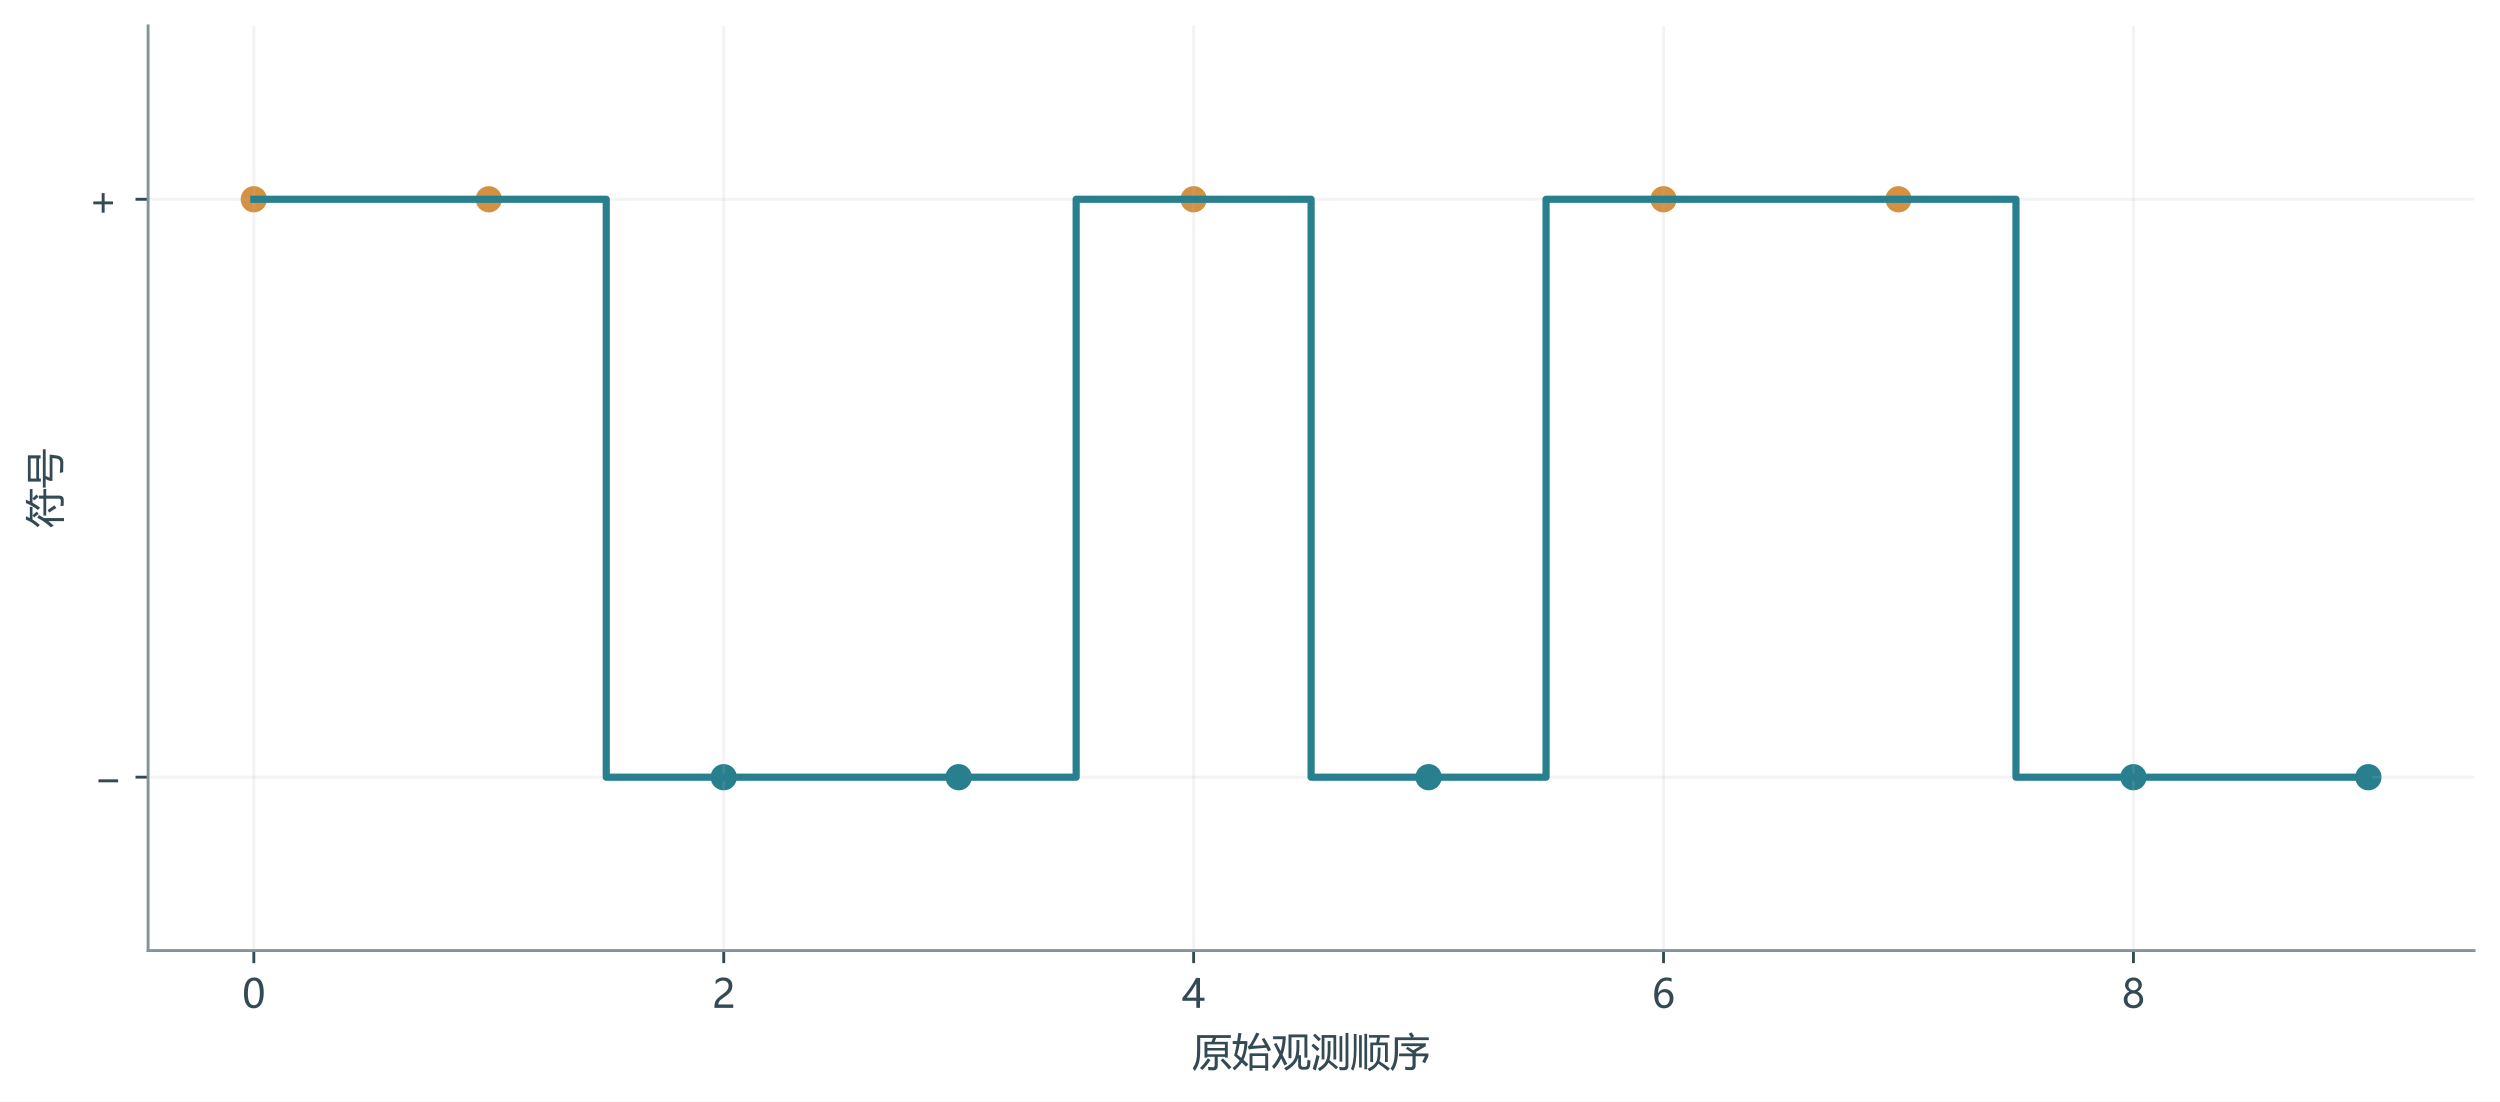
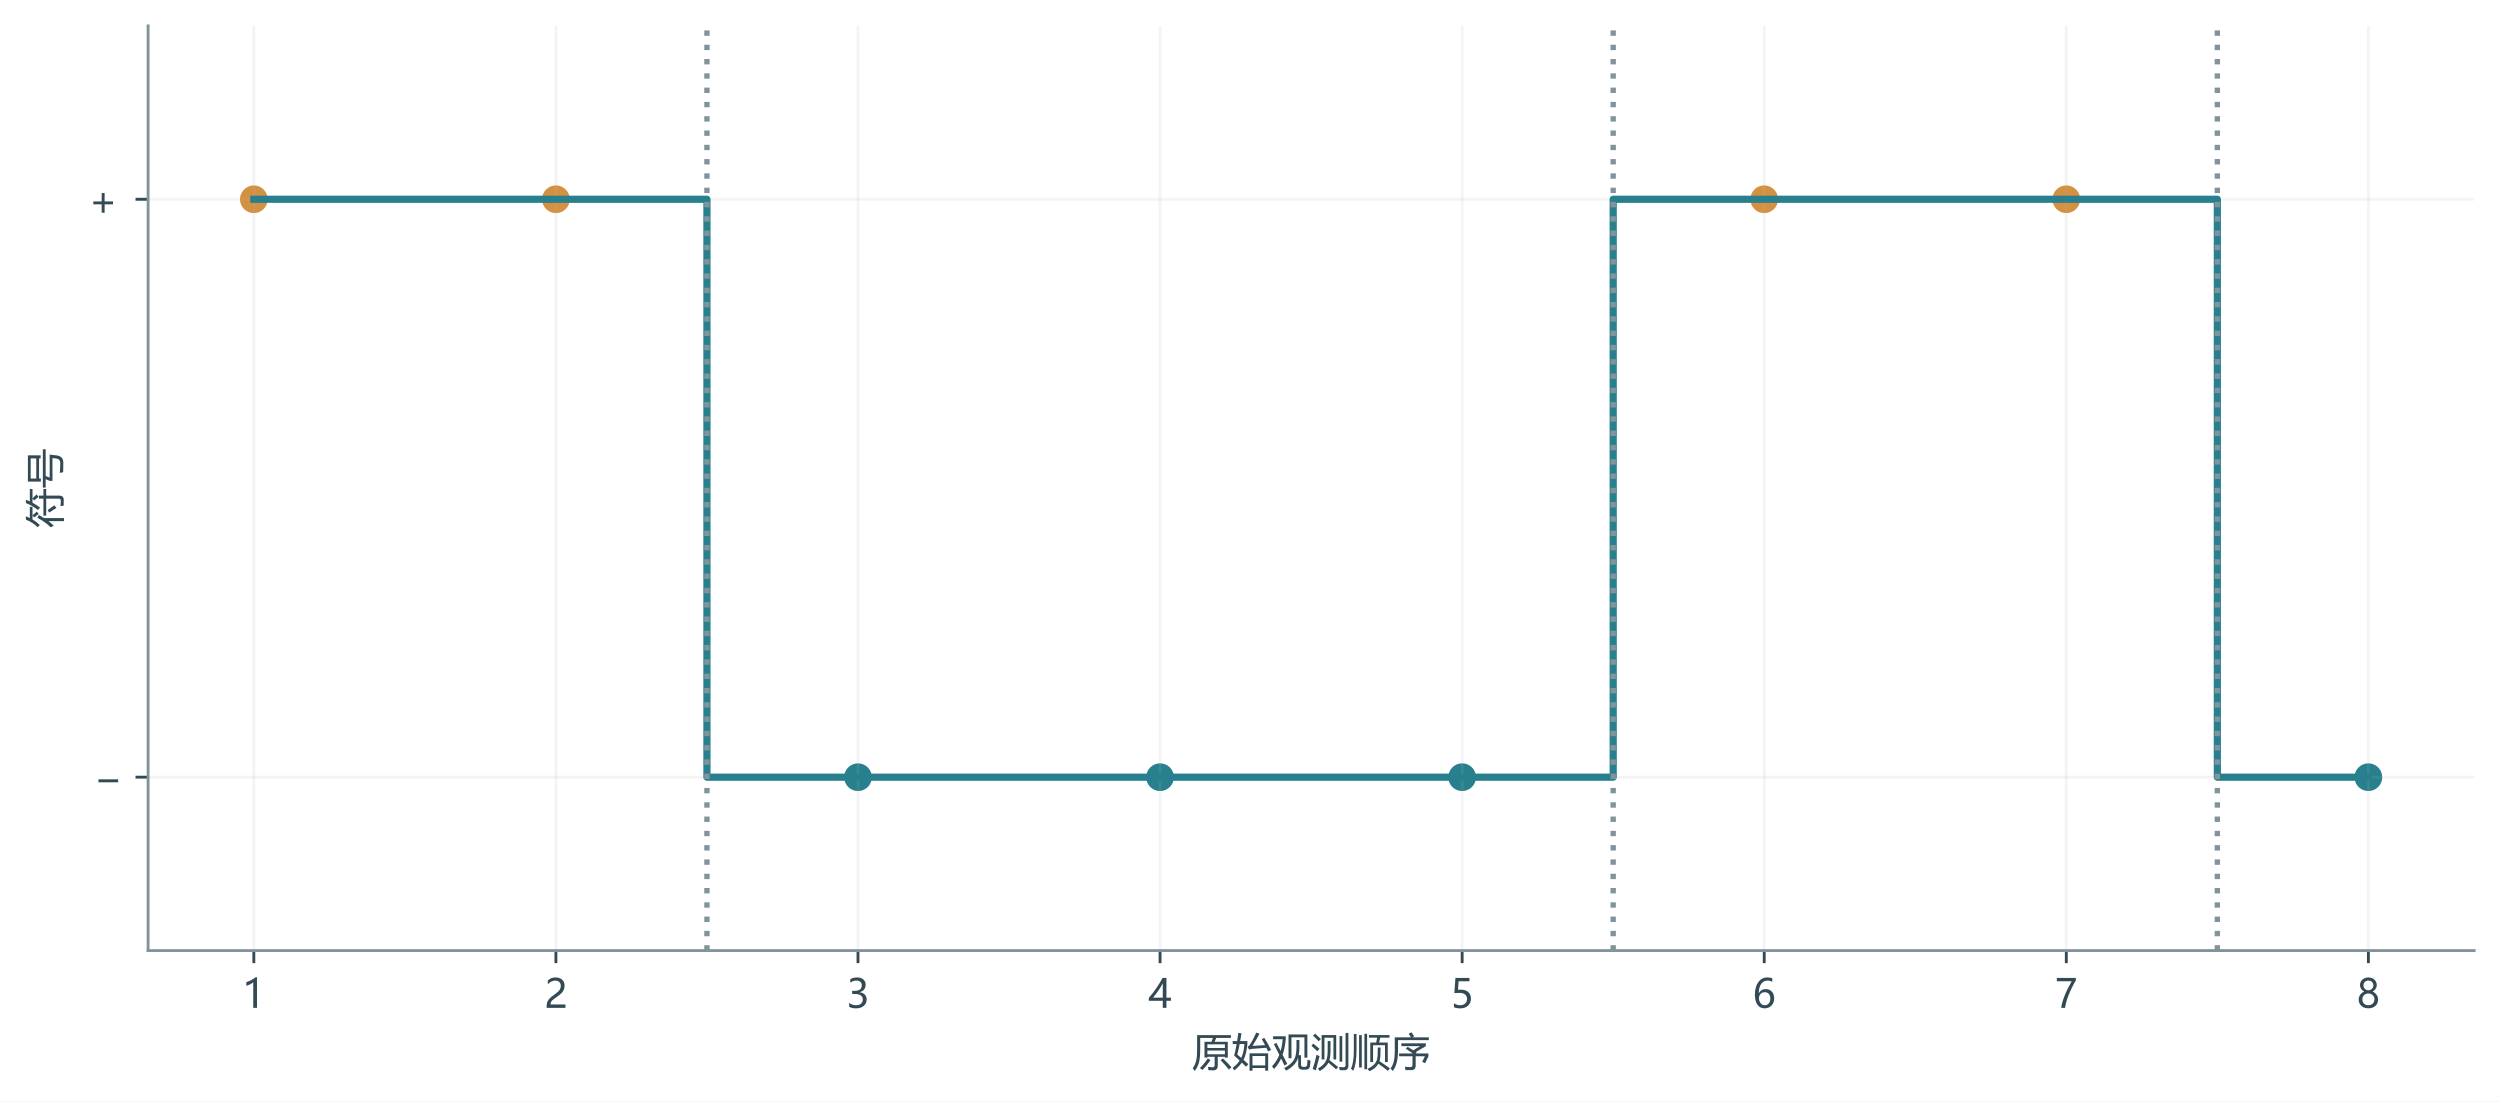
<svg xmlns="http://www.w3.org/2000/svg" xmlns:xlink="http://www.w3.org/1999/xlink" width="695.268pt" height="306.334pt" viewBox="0 0 695.268 306.334" version="1.1">
  <defs>
    <style type="text/css">*{stroke-linejoin: round; stroke-linecap: butt}</style>
  </defs>
  <g id="figure_1">
    <g id="patch_1">
      <path d="M 0 306.334 L 695.268 306.334 L 695.268 0 L 0 0 z " style="fill: #ffffff" />
    </g>
    <g id="axes_1">
      <g id="patch_2">
        <path d="M 41.188 264.361 L 688.068 264.361 L 688.068 7.2 L 41.188 7.2 z " style="fill: #ffffff" />
      </g>
      <g id="PathCollection_1">
        <defs>
-           <path id="C0_0_3c333db0fd" d="M 0 3.162 C 0.839 3.162 1.643 2.829 2.236 2.236 C 2.829 1.643 3.162 0.839 3.162 -0 C 3.162 -0.839 2.829 -1.643 2.236 -2.236 C 1.643 -2.829 0.839 -3.162 0 -3.162 C -0.839 -3.162 -1.643 -2.829 -2.236 -2.236 C -2.829 -1.643 -3.162 -0.839 -3.162 0 C -3.162 0.839 -2.829 1.643 -2.236 2.236 C -1.643 2.829 -0.839 3.162 0 3.162 z " />
+           <path id="C0_0_8851d41c36" d="M 0 3.354 C 0.89 3.354 1.743 3.001 2.372 2.372 C 3.001 1.743 3.354 0.89 3.354 -0 C 3.354 -0.89 3.001 -1.743 2.372 -2.372 C 1.743 -3.001 0.89 -3.354 0 -3.354 C -0.89 -3.354 -1.743 -3.001 -2.372 -2.372 C -3.001 -1.743 -3.354 -0.89 -3.354 0 C -3.354 0.89 -3.001 1.743 -2.372 2.372 C -1.743 3.001 -0.89 3.354 0 3.354 z " />
        </defs>
-         <g clip-path="url(#pe5c07bf0d1)">
-           <use xlink:href="#C0_0_3c333db0fd" x="70.592" y="55.418" style="fill: #d59142; stroke: #d59142" />
-         </g>
-         <g clip-path="url(#pe5c07bf0d1)">
-           <use xlink:href="#C0_0_3c333db0fd" x="135.933" y="55.418" style="fill: #d59142; stroke: #d59142" />
-         </g>
-         <g clip-path="url(#pe5c07bf0d1)">
-           <use xlink:href="#C0_0_3c333db0fd" x="201.275" y="216.143" style="fill: #287f8e; stroke: #287f8e" />
-         </g>
-         <g clip-path="url(#pe5c07bf0d1)">
-           <use xlink:href="#C0_0_3c333db0fd" x="266.616" y="216.143" style="fill: #287f8e; stroke: #287f8e" />
-         </g>
-         <g clip-path="url(#pe5c07bf0d1)">
-           <use xlink:href="#C0_0_3c333db0fd" x="331.957" y="55.418" style="fill: #d59142; stroke: #d59142" />
-         </g>
-         <g clip-path="url(#pe5c07bf0d1)">
-           <use xlink:href="#C0_0_3c333db0fd" x="397.299" y="216.143" style="fill: #287f8e; stroke: #287f8e" />
-         </g>
-         <g clip-path="url(#pe5c07bf0d1)">
-           <use xlink:href="#C0_0_3c333db0fd" x="462.64" y="55.418" style="fill: #d59142; stroke: #d59142" />
-         </g>
-         <g clip-path="url(#pe5c07bf0d1)">
-           <use xlink:href="#C0_0_3c333db0fd" x="527.982" y="55.418" style="fill: #d59142; stroke: #d59142" />
-         </g>
-         <g clip-path="url(#pe5c07bf0d1)">
-           <use xlink:href="#C0_0_3c333db0fd" x="593.323" y="216.143" style="fill: #287f8e; stroke: #287f8e" />
-         </g>
-         <g clip-path="url(#pe5c07bf0d1)">
-           <use xlink:href="#C0_0_3c333db0fd" x="658.665" y="216.143" style="fill: #287f8e; stroke: #287f8e" />
+         <g clip-path="url(#p0d233b107f)">
+           <use xlink:href="#C0_0_8851d41c36" x="70.592" y="55.418" style="fill: #d59142; stroke: #d59142" />
+         </g>
+         <g clip-path="url(#p0d233b107f)">
+           <use xlink:href="#C0_0_8851d41c36" x="154.602" y="55.418" style="fill: #d59142; stroke: #d59142" />
+         </g>
+         <g clip-path="url(#p0d233b107f)">
+           <use xlink:href="#C0_0_8851d41c36" x="238.613" y="216.143" style="fill: #287f8e; stroke: #287f8e" />
+         </g>
+         <g clip-path="url(#p0d233b107f)">
+           <use xlink:href="#C0_0_8851d41c36" x="322.623" y="216.143" style="fill: #287f8e; stroke: #287f8e" />
+         </g>
+         <g clip-path="url(#p0d233b107f)">
+           <use xlink:href="#C0_0_8851d41c36" x="406.633" y="216.143" style="fill: #287f8e; stroke: #287f8e" />
+         </g>
+         <g clip-path="url(#p0d233b107f)">
+           <use xlink:href="#C0_0_8851d41c36" x="490.644" y="55.418" style="fill: #d59142; stroke: #d59142" />
+         </g>
+         <g clip-path="url(#p0d233b107f)">
+           <use xlink:href="#C0_0_8851d41c36" x="574.654" y="55.418" style="fill: #d59142; stroke: #d59142" />
+         </g>
+         <g clip-path="url(#p0d233b107f)">
+           <use xlink:href="#C0_0_8851d41c36" x="658.665" y="216.143" style="fill: #287f8e; stroke: #287f8e" />
        </g>
      </g>
      <g id="matplotlib.axis_1">
        <g id="xtick_1">
          <g id="line2d_1">
-             <path d="M 70.592 264.361 L 70.592 7.2 " clip-path="url(#pe5c07bf0d1)" style="fill: none; stroke: #b0b0b0; stroke-opacity: 0.16; stroke-width: 0.8; stroke-linecap: square" />
+             <path d="M 70.592 264.361 L 70.592 7.2 " clip-path="url(#p0d233b107f)" style="fill: none; stroke: #b0b0b0; stroke-opacity: 0.14; stroke-width: 0.8; stroke-linecap: square" />
          </g>
          <g id="line2d_2">
            <defs>
-               <path id="m705ff59e8e" d="M 0 0 L 0 3.5 " style="stroke: #334954; stroke-width: 0.8" />
-             </defs>
-             <g>
-               <use xlink:href="#m705ff59e8e" x="70.592" y="264.361" style="fill: #334954; stroke: #334954; stroke-width: 0.8" />
+               <path id="ma7d74f2dae" d="M 0 0 L 0 3.5 " style="stroke: #334954; stroke-width: 0.8" />
+             </defs>
+             <g>
+               <use xlink:href="#ma7d74f2dae" x="70.592" y="264.361" style="fill: #334954; stroke: #334954; stroke-width: 0.8" />
            </g>
          </g>
          <g id="text_1">
            <g style="fill: #334954" transform="translate(67.36648 280.2927) scale(0.11 -0.11)">
              <defs>
-                 <path id="MicrosoftYaHei-16" d="M 284 2325 Q 284 3606 709 4264 Q 1134 4922 1941 4922 Q 3478 4922 3478 2441 Q 3478 1216 3045 567 Q 2613 -81 1831 -81 Q 1094 -81 689 534 Q 284 1150 284 2325 z M 909 2353 Q 909 425 1888 425 Q 2850 425 2850 2384 Q 2850 4413 1906 4413 Q 909 4413 909 2353 z " transform="scale(0.015625)" />
-               </defs>
-               <use xlink:href="#MicrosoftYaHei-16" />
+                 <path id="MicrosoftYaHei-17" d="M 1781 0 L 1781 4141 Q 1638 3997 1295 3819 Q 953 3641 663 3569 L 663 4169 Q 1047 4275 1484 4508 Q 1922 4741 2156 4947 L 2388 4947 L 2388 0 L 1781 0 z " transform="scale(0.015625)" />
+               </defs>
+               <use xlink:href="#MicrosoftYaHei-17" />
            </g>
          </g>
        </g>
        <g id="xtick_2">
          <g id="line2d_3">
-             <path d="M 201.275 264.361 L 201.275 7.2 " clip-path="url(#pe5c07bf0d1)" style="fill: none; stroke: #b0b0b0; stroke-opacity: 0.16; stroke-width: 0.8; stroke-linecap: square" />
+             <path d="M 154.602 264.361 L 154.602 7.2 " clip-path="url(#p0d233b107f)" style="fill: none; stroke: #b0b0b0; stroke-opacity: 0.14; stroke-width: 0.8; stroke-linecap: square" />
          </g>
          <g id="line2d_4">
            <g>
-               <use xlink:href="#m705ff59e8e" x="201.275" y="264.361" style="fill: #334954; stroke: #334954; stroke-width: 0.8" />
+               <use xlink:href="#ma7d74f2dae" x="154.602" y="264.361" style="fill: #334954; stroke: #334954; stroke-width: 0.8" />
            </g>
          </g>
          <g id="text_2">
-             <g style="fill: #334954" transform="translate(198.0494 280.2927) scale(0.11 -0.11)">
+             <g style="fill: #334954" transform="translate(151.3769 280.2927) scale(0.11 -0.11)">
              <defs>
                <path id="MicrosoftYaHei-18" d="M 2666 3572 Q 2666 3963 2419 4186 Q 2172 4409 1747 4409 Q 1447 4409 1140 4256 Q 834 4103 569 3819 L 569 4413 Q 806 4659 1107 4790 Q 1409 4922 1816 4922 Q 2472 4922 2872 4570 Q 3272 4219 3272 3619 Q 3272 3084 3026 2693 Q 2781 2303 2188 1894 Q 1581 1475 1376 1294 Q 1172 1113 1090 947 Q 1009 781 1009 544 L 3416 544 L 3416 0 L 372 0 L 372 241 Q 372 659 486 951 Q 600 1244 862 1520 Q 1125 1797 1681 2184 Q 2250 2584 2458 2886 Q 2666 3188 2666 3572 z " transform="scale(0.015625)" />
              </defs>
              <use xlink:href="#MicrosoftYaHei-18" />
            </g>
          </g>
        </g>
        <g id="xtick_3">
          <g id="line2d_5">
-             <path d="M 331.957 264.361 L 331.957 7.2 " clip-path="url(#pe5c07bf0d1)" style="fill: none; stroke: #b0b0b0; stroke-opacity: 0.16; stroke-width: 0.8; stroke-linecap: square" />
+             <path d="M 238.613 264.361 L 238.613 7.2 " clip-path="url(#p0d233b107f)" style="fill: none; stroke: #b0b0b0; stroke-opacity: 0.14; stroke-width: 0.8; stroke-linecap: square" />
          </g>
          <g id="line2d_6">
            <g>
-               <use xlink:href="#m705ff59e8e" x="331.957" y="264.361" style="fill: #334954; stroke: #334954; stroke-width: 0.8" />
+               <use xlink:href="#ma7d74f2dae" x="238.613" y="264.361" style="fill: #334954; stroke: #334954; stroke-width: 0.8" />
            </g>
          </g>
          <g id="text_3">
-             <g style="fill: #334954" transform="translate(328.7322 280.2927) scale(0.11 -0.11)">
-               <defs>
-                 <path id="MicrosoftYaHei-1a" d="M 2906 4841 L 2906 1644 L 3631 1644 L 3631 1138 L 2906 1138 L 2906 0 L 2313 0 L 2313 1138 L 53 1138 L 53 1616 Q 656 2294 1265 3178 Q 1875 4063 2272 4841 L 2906 4841 z M 741 1644 L 2313 1644 L 2313 3950 Q 1988 3366 1616 2817 Q 1244 2269 741 1644 z " transform="scale(0.015625)" />
-               </defs>
-               <use xlink:href="#MicrosoftYaHei-1a" />
+             <g style="fill: #334954" transform="translate(235.3873 280.2927) scale(0.11 -0.11)">
+               <defs>
+                 <path id="MicrosoftYaHei-19" d="M 447 809 Q 944 425 1569 425 Q 2069 425 2361 670 Q 2653 916 2653 1328 Q 2653 2247 1338 2247 L 934 2247 L 934 2753 L 1319 2753 Q 2484 2753 2484 3616 Q 2484 4413 1594 4413 Q 1084 4413 634 4069 L 634 4647 Q 1109 4922 1744 4922 Q 2363 4922 2738 4598 Q 3113 4275 3113 3759 Q 3113 2809 2144 2538 L 2144 2525 Q 2669 2469 2973 2155 Q 3278 1841 3278 1372 Q 3278 719 2808 319 Q 2338 -81 1556 -81 Q 869 -81 447 175 L 447 809 z " transform="scale(0.015625)" />
+               </defs>
+               <use xlink:href="#MicrosoftYaHei-19" />
            </g>
          </g>
        </g>
        <g id="xtick_4">
          <g id="line2d_7">
-             <path d="M 462.64 264.361 L 462.64 7.2 " clip-path="url(#pe5c07bf0d1)" style="fill: none; stroke: #b0b0b0; stroke-opacity: 0.16; stroke-width: 0.8; stroke-linecap: square" />
+             <path d="M 322.623 264.361 L 322.623 7.2 " clip-path="url(#p0d233b107f)" style="fill: none; stroke: #b0b0b0; stroke-opacity: 0.14; stroke-width: 0.8; stroke-linecap: square" />
          </g>
          <g id="line2d_8">
            <g>
-               <use xlink:href="#m705ff59e8e" x="462.64" y="264.361" style="fill: #334954; stroke: #334954; stroke-width: 0.8" />
+               <use xlink:href="#ma7d74f2dae" x="322.623" y="264.361" style="fill: #334954; stroke: #334954; stroke-width: 0.8" />
            </g>
          </g>
          <g id="text_4">
-             <g style="fill: #334954" transform="translate(459.4151 280.2927) scale(0.11 -0.11)">
-               <defs>
-                 <path id="MicrosoftYaHei-1c" d="M 3181 4219 Q 2803 4413 2391 4413 Q 1763 4413 1381 3866 Q 1000 3319 994 2372 L 1009 2372 Q 1353 3038 2106 3038 Q 2734 3038 3109 2628 Q 3484 2219 3484 1541 Q 3484 831 3051 375 Q 2619 -81 1947 -81 Q 1209 -81 789 495 Q 369 1072 369 2131 Q 369 3413 920 4167 Q 1472 4922 2372 4922 Q 2888 4922 3181 4781 L 3181 4219 z M 1031 1584 Q 1031 1106 1286 765 Q 1541 425 1963 425 Q 2363 425 2613 719 Q 2863 1013 2863 1475 Q 2863 1975 2627 2253 Q 2391 2531 1956 2531 Q 1544 2531 1287 2250 Q 1031 1969 1031 1584 z " transform="scale(0.015625)" />
-               </defs>
-               <use xlink:href="#MicrosoftYaHei-1c" />
+             <g style="fill: #334954" transform="translate(319.3978 280.2927) scale(0.11 -0.11)">
+               <defs>
+                 <path id="MicrosoftYaHei-1a" d="M 2906 4841 L 2906 1644 L 3631 1644 L 3631 1138 L 2906 1138 L 2906 0 L 2313 0 L 2313 1138 L 53 1138 L 53 1616 Q 656 2294 1265 3178 Q 1875 4063 2272 4841 L 2906 4841 z M 741 1644 L 2313 1644 L 2313 3950 Q 1988 3366 1616 2817 Q 1244 2269 741 1644 z " transform="scale(0.015625)" />
+               </defs>
+               <use xlink:href="#MicrosoftYaHei-1a" />
            </g>
          </g>
        </g>
        <g id="xtick_5">
          <g id="line2d_9">
-             <path d="M 593.323 264.361 L 593.323 7.2 " clip-path="url(#pe5c07bf0d1)" style="fill: none; stroke: #b0b0b0; stroke-opacity: 0.16; stroke-width: 0.8; stroke-linecap: square" />
+             <path d="M 406.633 264.361 L 406.633 7.2 " clip-path="url(#p0d233b107f)" style="fill: none; stroke: #b0b0b0; stroke-opacity: 0.14; stroke-width: 0.8; stroke-linecap: square" />
          </g>
          <g id="line2d_10">
            <g>
-               <use xlink:href="#m705ff59e8e" x="593.323" y="264.361" style="fill: #334954; stroke: #334954; stroke-width: 0.8" />
+               <use xlink:href="#ma7d74f2dae" x="406.633" y="264.361" style="fill: #334954; stroke: #334954; stroke-width: 0.8" />
            </g>
          </g>
          <g id="text_5">
-             <g style="fill: #334954" transform="translate(590.098 280.2927) scale(0.11 -0.11)">
+             <g style="fill: #334954" transform="translate(403.4082 280.2927) scale(0.11 -0.11)">
+               <defs>
+                 <path id="MicrosoftYaHei-1b" d="M 3294 1494 Q 3294 784 2823 350 Q 2353 -84 1559 -84 Q 878 -84 544 119 L 544 744 Q 1034 425 1544 425 Q 2050 425 2361 704 Q 2672 984 2672 1447 Q 2672 1909 2348 2167 Q 2025 2425 1434 2425 Q 978 2425 613 2384 L 791 4841 L 3053 4841 L 3053 4303 L 1306 4303 L 1206 2931 L 1647 2950 Q 2416 2950 2855 2567 Q 3294 2184 3294 1494 z " transform="scale(0.015625)" />
+               </defs>
+               <use xlink:href="#MicrosoftYaHei-1b" />
+             </g>
+           </g>
+         </g>
+         <g id="xtick_6">
+           <g id="line2d_11">
+             <path d="M 490.644 264.361 L 490.644 7.2 " clip-path="url(#p0d233b107f)" style="fill: none; stroke: #b0b0b0; stroke-opacity: 0.14; stroke-width: 0.8; stroke-linecap: square" />
+           </g>
+           <g id="line2d_12">
+             <g>
+               <use xlink:href="#ma7d74f2dae" x="490.644" y="264.361" style="fill: #334954; stroke: #334954; stroke-width: 0.8" />
+             </g>
+           </g>
+           <g id="text_6">
+             <g style="fill: #334954" transform="translate(487.4186 280.2927) scale(0.11 -0.11)">
+               <defs>
+                 <path id="MicrosoftYaHei-1c" d="M 3181 4219 Q 2803 4413 2391 4413 Q 1763 4413 1381 3866 Q 1000 3319 994 2372 L 1009 2372 Q 1353 3038 2106 3038 Q 2734 3038 3109 2628 Q 3484 2219 3484 1541 Q 3484 831 3051 375 Q 2619 -81 1947 -81 Q 1209 -81 789 495 Q 369 1072 369 2131 Q 369 3413 920 4167 Q 1472 4922 2372 4922 Q 2888 4922 3181 4781 L 3181 4219 z M 1031 1584 Q 1031 1106 1286 765 Q 1541 425 1963 425 Q 2363 425 2613 719 Q 2863 1013 2863 1475 Q 2863 1975 2627 2253 Q 2391 2531 1956 2531 Q 1544 2531 1287 2250 Q 1031 1969 1031 1584 z " transform="scale(0.015625)" />
+               </defs>
+               <use xlink:href="#MicrosoftYaHei-1c" />
+             </g>
+           </g>
+         </g>
+         <g id="xtick_7">
+           <g id="line2d_13">
+             <path d="M 574.654 264.361 L 574.654 7.2 " clip-path="url(#p0d233b107f)" style="fill: none; stroke: #b0b0b0; stroke-opacity: 0.14; stroke-width: 0.8; stroke-linecap: square" />
+           </g>
+           <g id="line2d_14">
+             <g>
+               <use xlink:href="#ma7d74f2dae" x="574.654" y="264.361" style="fill: #334954; stroke: #334954; stroke-width: 0.8" />
+             </g>
+           </g>
+           <g id="text_7">
+             <g style="fill: #334954" transform="translate(571.429 280.2927) scale(0.11 -0.11)">
+               <defs>
+                 <path id="MicrosoftYaHei-1d" d="M 3422 4463 Q 2659 3131 2223 1998 Q 1788 866 1684 0 L 1047 0 Q 1163 853 1594 1947 Q 2025 3041 2747 4300 L 347 4300 L 347 4841 L 3422 4841 L 3422 4463 z " transform="scale(0.015625)" />
+               </defs>
+               <use xlink:href="#MicrosoftYaHei-1d" />
+             </g>
+           </g>
+         </g>
+         <g id="xtick_8">
+           <g id="line2d_15">
+             <path d="M 658.665 264.361 L 658.665 7.2 " clip-path="url(#p0d233b107f)" style="fill: none; stroke: #b0b0b0; stroke-opacity: 0.14; stroke-width: 0.8; stroke-linecap: square" />
+           </g>
+           <g id="line2d_16">
+             <g>
+               <use xlink:href="#ma7d74f2dae" x="658.665" y="264.361" style="fill: #334954; stroke: #334954; stroke-width: 0.8" />
+             </g>
+           </g>
+           <g id="text_8">
+             <g style="fill: #334954" transform="translate(655.4395 280.2927) scale(0.11 -0.11)">
              <defs>
                <path id="MicrosoftYaHei-1e" d="M 306 1350 Q 306 1769 556 2122 Q 806 2475 1200 2625 Q 884 2803 700 3081 Q 516 3359 516 3684 Q 516 4028 692 4312 Q 869 4597 1183 4759 Q 1497 4922 1875 4922 Q 2256 4922 2572 4761 Q 2888 4600 3063 4315 Q 3238 4031 3238 3684 Q 3238 3366 3058 3086 Q 2878 2806 2559 2625 Q 2953 2472 3200 2119 Q 3447 1766 3447 1350 Q 3447 938 3250 611 Q 3053 284 2690 103 Q 2328 -78 1875 -78 Q 1425 -78 1065 103 Q 706 284 506 612 Q 306 941 306 1350 z M 906 1378 Q 906 947 1172 687 Q 1438 428 1878 428 Q 2309 428 2582 692 Q 2856 956 2856 1378 Q 2856 1778 2579 2051 Q 2303 2325 1878 2325 Q 1456 2325 1181 2058 Q 906 1791 906 1378 z M 1081 3634 Q 1081 3309 1312 3076 Q 1544 2844 1878 2844 Q 2206 2844 2445 3078 Q 2684 3313 2684 3634 Q 2684 3963 2454 4191 Q 2225 4419 1878 4419 Q 1534 4419 1307 4195 Q 1081 3972 1081 3634 z " transform="scale(0.015625)" />
              </defs>
              <use xlink:href="#MicrosoftYaHei-1e" />
            </g>
          </g>
        </g>
-         <g id="text_6">
+         <g id="text_9">
          <g style="fill: #334954" transform="translate(331.6282 296.3461) scale(0.11 -0.11)">
            <defs>
              <path id="MicrosoftYaHei-53d" d="M 1950 3853 L 3081 3853 Q 3200 4153 3306 4472 L 1256 4472 L 1256 2772 Q 1256 1322 1088 634 Q 919 -103 394 -866 Q 238 -653 44 -434 Q 475 209 613 834 Q 756 1428 756 2659 L 756 4928 L 6219 4928 L 6219 4472 L 3856 4472 Q 3716 4134 3584 3853 L 5719 3853 L 5719 1291 L 5250 1291 L 5250 1416 L 4094 1416 L 4094 16 Q 4094 -772 3381 -766 Q 3163 -766 2594 -753 Q 2569 -516 2513 -209 Q 3000 -272 3281 -272 Q 3594 -272 3594 91 L 3594 1416 L 2419 1416 L 2419 1291 L 1950 1291 L 1950 3853 z M 2419 1834 L 5250 1834 L 5250 2434 L 2419 2434 L 2419 1834 z M 5250 3434 L 2419 3434 L 2419 2841 L 5250 2841 L 5250 3434 z M 2488 1172 L 2919 891 Q 2313 -9 1613 -703 Q 1450 -566 1206 -397 Q 1838 184 2488 1172 z M 4925 1159 Q 5738 391 6313 -266 L 5894 -641 Q 5294 122 4556 859 L 4925 1159 z " transform="scale(0.015625)" />
              <path id="MicrosoftYaHei-5f7" d="M 2838 1984 L 5850 1984 L 5850 -828 L 5375 -828 L 5375 -391 L 3313 -391 L 3313 -834 L 2838 -834 L 2838 1984 z M 2638 222 L 2269 -191 Q 1928 156 1588 484 Q 1125 -184 381 -778 Q 250 -584 94 -372 Q 809 156 1244 809 Q 797 1228 350 1616 Q 572 2456 753 3497 L 113 3497 L 113 3966 L 834 3966 Q 934 4597 1025 5297 L 1531 5222 Q 1428 4544 1325 3966 L 2488 3966 L 2488 3503 Q 2341 1828 1863 931 Q 2288 559 2638 222 z M 5225 4484 Q 5863 3478 6325 2522 L 5831 2291 Q 5700 2591 5559 2884 Q 4572 2825 3200 2697 Q 3025 2678 2756 2591 L 2525 3041 Q 2744 3172 2900 3391 Q 3406 4147 3925 5334 L 4450 5166 Q 3881 4078 3319 3191 Q 4569 3269 5350 3306 Q 5097 3803 4819 4284 L 5225 4484 z M 5375 1547 L 3313 1547 L 3313 34 L 5375 34 L 5375 1547 z M 2006 3497 L 1241 3497 Q 1044 2463 850 1778 Q 1191 1503 1497 1247 Q 1922 2119 2006 3497 z " transform="scale(0.015625)" />
              <path id="MicrosoftYaHei-a80" d="M 788 3672 Q 1125 3025 1469 2359 Q 1722 3225 1806 4266 L 250 4266 L 250 4741 L 2294 4741 L 2294 4284 Q 2181 2869 1784 1747 Q 2159 1019 2544 266 L 2081 9 Q 1841 534 1544 1147 Q 1094 163 394 -559 Q 269 -366 81 -103 Q 825 659 1253 1741 Q 859 2538 381 3466 L 788 3672 z M 4031 4141 L 4506 4141 L 4506 3009 Q 4506 2256 4394 1678 L 4769 1678 L 4769 191 Q 4769 -203 5094 -203 L 5394 -203 Q 5713 -203 5756 134 Q 5794 441 5819 966 Q 6025 878 6313 772 Q 6263 216 6213 -91 Q 6119 -666 5500 -666 L 5019 -666 Q 4306 -666 4306 72 L 4306 1313 Q 4200 953 4044 678 Q 3600 -116 2381 -822 Q 2250 -634 2038 -409 Q 3206 216 3625 941 Q 4031 1584 4031 2978 L 4031 4141 z M 2744 5034 L 5794 5034 L 5794 1284 L 5319 1284 L 5319 4572 L 3219 4572 L 3219 1197 L 2744 1197 L 2744 5034 z " transform="scale(0.015625)" />
              <path id="MicrosoftYaHei-879" d="M 875 1753 Q 1175 1597 1369 1522 Q 950 -41 763 -784 L 250 -547 Q 619 497 875 1753 z M 638 5166 Q 1019 4847 1588 4303 Q 1381 4103 1213 3928 Q 756 4434 313 4853 L 638 5166 z M 356 3559 Q 881 3134 1350 2716 Q 1188 2547 988 2322 Q 425 2878 50 3216 L 356 3559 z M 5575 5284 L 6031 5284 L 6031 -34 Q 6031 -753 5338 -753 Q 5038 -753 4625 -741 Q 4600 -509 4538 -228 Q 4938 -272 5219 -272 Q 5575 -272 5575 84 L 5575 5284 z M 5038 634 L 4600 634 L 4600 4778 L 5038 4778 L 5038 634 z M 1706 4941 L 4063 4941 L 4063 991 L 3613 991 L 3613 4503 L 2156 4503 L 2156 991 L 1706 991 L 1706 4941 z M 2681 3966 L 3138 3966 L 3138 2416 Q 3138 1466 2963 891 Q 3775 266 4375 -234 L 4038 -616 Q 3538 -141 2800 472 Q 2413 -297 1406 -884 Q 1269 -684 1100 -484 Q 2031 53 2375 709 Q 2681 1278 2681 2403 L 2681 3966 z " transform="scale(0.015625)" />
              <path id="MicrosoftYaHei-bbf" d="M 3175 3728 L 4131 3728 L 4288 4516 L 2963 4516 L 2963 4941 L 6281 4941 L 6281 4516 L 4788 4516 L 4606 3728 L 6006 3728 L 6006 572 L 5556 572 L 5556 3303 L 3625 3303 L 3625 572 L 3175 572 L 3175 3728 z M 4388 2916 L 4838 2916 Q 4838 1434 4750 1066 Q 4719 878 4663 709 Q 5588 122 6344 -447 L 6019 -853 Q 5313 -272 4481 303 Q 4056 -466 3038 -916 Q 2913 -734 2731 -516 Q 4119 72 4300 1153 Q 4388 1497 4388 2916 z M 513 5116 L 950 5116 L 950 2728 Q 950 191 406 -841 Q 225 -659 44 -497 Q 513 403 513 2441 L 513 5116 z M 2225 5141 L 2663 5141 L 2663 -591 L 2225 -591 L 2225 5141 z M 1363 4928 L 1800 4928 L 1800 -303 L 1363 -303 L 1363 4928 z " transform="scale(0.015625)" />
              <path id="MicrosoftYaHei-67e" d="M 1438 1966 L 3634 1966 Q 3053 2394 2525 2722 L 2825 3041 Q 3294 2756 3719 2478 L 4850 3147 L 1806 3147 L 1806 3597 L 5756 3597 L 5756 3141 L 4141 2191 Q 4219 2138 4294 2084 L 4128 1966 L 6181 1966 L 6181 1503 L 5638 384 Q 5450 484 5175 609 L 5619 1509 L 4119 1509 L 4119 22 Q 4119 -734 3400 -734 Q 3019 -734 2463 -722 Q 2438 -509 2388 -184 Q 2881 -253 3250 -253 Q 3606 -253 3606 103 L 3606 1509 L 1438 1509 L 1438 1966 z M 2981 5147 L 3431 5391 Q 3675 5078 3881 4747 L 3584 4572 L 6244 4572 L 6244 4116 L 1263 4116 L 1263 2416 Q 1263 191 406 -872 Q 256 -666 50 -447 Q 738 353 738 2291 L 738 4572 L 3369 4572 Q 3178 4884 2981 5147 z " transform="scale(0.015625)" />
            </defs>
            <use xlink:href="#MicrosoftYaHei-53d" />
            <use xlink:href="#MicrosoftYaHei-5f7" transform="translate(100 0)" />
            <use xlink:href="#MicrosoftYaHei-a80" transform="translate(200 0)" />
            <use xlink:href="#MicrosoftYaHei-879" transform="translate(300 0)" />
            <use xlink:href="#MicrosoftYaHei-bbf" transform="translate(400 0)" />
            <use xlink:href="#MicrosoftYaHei-67e" transform="translate(500 0)" />
          </g>
        </g>
      </g>
      <g id="matplotlib.axis_2">
        <g id="ytick_1">
-           <g id="line2d_11">
-             <path d="M 41.188 216.143 L 688.068 216.143 " clip-path="url(#pe5c07bf0d1)" style="fill: none; stroke: #b0b0b0; stroke-opacity: 0.16; stroke-width: 0.8; stroke-linecap: square" />
-           </g>
-           <g id="line2d_12">
-             <defs>
-               <path id="mc9403e847a" d="M 0 0 L -3.5 0 " style="stroke: #334954; stroke-width: 0.8" />
-             </defs>
-             <g>
-               <use xlink:href="#mc9403e847a" x="41.188" y="216.143" style="fill: #334954; stroke: #334954; stroke-width: 0.8" />
-             </g>
-           </g>
-           <g id="text_7">
+           <g id="line2d_17">
+             <path d="M 41.188 216.143 L 688.068 216.143 " clip-path="url(#p0d233b107f)" style="fill: none; stroke: #b0b0b0; stroke-opacity: 0.14; stroke-width: 0.8; stroke-linecap: square" />
+           </g>
+           <g id="line2d_18">
+             <defs>
+               <path id="m88a6938570" d="M 0 0 L -3.5 0 " style="stroke: #334954; stroke-width: 0.8" />
+             </defs>
+             <g>
+               <use xlink:href="#m88a6938570" x="41.188" y="216.143" style="fill: #334954; stroke: #334954; stroke-width: 0.8" />
+             </g>
+           </g>
+           <g id="text_10">
            <g style="fill: #334954" transform="translate(26.02916 220.609) scale(0.11 -0.11)">
              <defs>
                <path id="MicrosoftYaHei-25d" d="M 3972 1772 L 788 1772 L 788 2250 L 3972 2250 L 3972 1772 z " transform="scale(0.015625)" />
              </defs>
              <use xlink:href="#MicrosoftYaHei-25d" />
            </g>
          </g>
        </g>
        <g id="ytick_2">
-           <g id="line2d_13">
-             <path d="M 41.188 55.418 L 688.068 55.418 " clip-path="url(#pe5c07bf0d1)" style="fill: none; stroke: #b0b0b0; stroke-opacity: 0.16; stroke-width: 0.8; stroke-linecap: square" />
-           </g>
-           <g id="line2d_14">
-             <g>
-               <use xlink:href="#mc9403e847a" x="41.188" y="55.418" style="fill: #334954; stroke: #334954; stroke-width: 0.8" />
-             </g>
-           </g>
-           <g id="text_8">
+           <g id="line2d_19">
+             <path d="M 41.188 55.418 L 688.068 55.418 " clip-path="url(#p0d233b107f)" style="fill: none; stroke: #b0b0b0; stroke-opacity: 0.14; stroke-width: 0.8; stroke-linecap: square" />
+           </g>
+           <g id="line2d_20">
+             <g>
+               <use xlink:href="#m88a6938570" x="41.188" y="55.418" style="fill: #334954; stroke: #334954; stroke-width: 0.8" />
+             </g>
+           </g>
+           <g id="text_11">
            <g style="fill: #334954" transform="translate(23.18807 59.88367) scale(0.11 -0.11)">
              <defs>
                <path id="MicrosoftYaHei-36a" d="M 3438 1778 L 3438 422 L 2963 422 L 2963 1778 L 1606 1778 L 1606 2247 L 2963 2247 L 2963 3603 L 3438 3603 L 3438 2247 L 4794 2247 L 4794 1778 L 3438 1778 z " transform="scale(0.015625)" />
              </defs>
              <use xlink:href="#MicrosoftYaHei-36a" />
            </g>
          </g>
        </g>
-         <g id="text_9">
+         <g id="text_12">
          <g style="fill: #334954" transform="translate(16.40047 146.7803) rotate(-90) scale(0.11 -0.11)">
            <defs>
              <path id="MicrosoftYaHei-985" d="M 1975 2516 L 4713 2516 L 4713 3247 L 5206 3247 L 5206 2516 L 6281 2516 L 6281 2066 L 5206 2066 L 5206 -22 Q 5206 -772 4506 -772 Q 4019 -772 3575 -759 Q 3544 -522 3494 -241 Q 3969 -297 4381 -297 Q 4713 -297 4713 41 L 4713 2066 L 1975 2066 L 1975 2516 z M 81 1347 Q 900 2134 1619 3497 L 2075 3253 Q 1828 2809 1575 2416 L 1575 -809 L 1081 -809 L 1081 1709 Q 713 1225 331 841 Q 219 1091 81 1347 z M 4000 5353 L 4544 5353 Q 4416 5025 4272 4716 L 6275 4716 L 6275 4284 L 4053 4284 Q 3706 3634 3263 3059 Q 3125 3209 2875 3403 Q 3631 4366 4000 5353 z M 1319 5353 L 1863 5353 Q 1734 5022 1584 4716 L 3394 4716 L 3394 4284 L 1350 4284 Q 963 3622 450 3097 Q 313 3241 88 3453 Q 881 4234 1319 5353 z M 2456 1572 L 2856 1834 Q 3306 1259 3638 722 L 3200 422 Q 2888 959 2456 1572 z M 2238 3284 Q 2106 3478 1669 4022 L 2025 4278 Q 2350 3934 2625 3578 L 2238 3284 z M 5000 3316 Q 4744 3659 4419 4022 L 4756 4278 Q 5169 3891 5394 3616 L 5000 3316 z " transform="scale(0.015625)" />
              <path id="MicrosoftYaHei-55a" d="M 1075 5028 L 5319 5028 L 5319 2966 L 4825 2966 L 4825 3222 L 1569 3222 L 1569 2934 L 1075 2934 L 1075 5028 z M 1194 1053 L 1194 1509 L 1466 2153 L 106 2153 L 106 2609 L 6300 2609 L 6300 2153 L 1981 2153 L 1713 1503 L 5444 1503 Q 5369 778 5300 316 Q 5150 -703 4125 -703 Q 3406 -703 2588 -678 Q 2550 -466 2481 -134 Q 3375 -209 4038 -209 Q 4713 -209 4800 397 Q 4844 647 4888 1053 L 1194 1053 z M 4825 4578 L 1569 4578 L 1569 3672 L 4825 3672 L 4825 4578 z " transform="scale(0.015625)" />
            </defs>
            <use xlink:href="#MicrosoftYaHei-985" />
            <use xlink:href="#MicrosoftYaHei-55a" transform="translate(100 0)" />
          </g>
        </g>
      </g>
-       <g id="line2d_15">
-         <path d="M 70.592 55.418 L 103.262 55.418 L 103.262 55.418 L 168.604 55.418 L 168.604 216.143 L 233.945 216.143 L 233.945 216.143 L 299.287 216.143 L 299.287 55.418 L 364.628 55.418 L 364.628 216.143 L 429.97 216.143 L 429.97 55.418 L 495.311 55.418 L 495.311 55.418 L 560.653 55.418 L 560.653 216.143 L 625.994 216.143 L 625.994 216.143 L 658.665 216.143 " clip-path="url(#pe5c07bf0d1)" style="fill: none; stroke: #287f8e; stroke-width: 2; stroke-linecap: square" />
+       <g id="line2d_21">
+         <path d="M 70.592 55.418 L 112.597 55.418 L 112.597 55.418 L 196.607 55.418 L 196.607 216.143 L 280.618 216.143 L 280.618 216.143 L 364.628 216.143 L 364.628 216.143 L 448.639 216.143 L 448.639 55.418 L 532.649 55.418 L 532.649 55.418 L 616.659 55.418 L 616.659 216.143 L 658.665 216.143 " clip-path="url(#p0d233b107f)" style="fill: none; stroke: #287f8e; stroke-width: 2; stroke-linecap: square" />
+       </g>
+       <g id="line2d_22">
+         <path d="M 196.607 264.361 L 196.607 7.2 " clip-path="url(#p0d233b107f)" style="fill: none; stroke-dasharray: 1.5,2.475; stroke-dashoffset: 0; stroke: #81949b; stroke-width: 1.5" />
+       </g>
+       <g id="line2d_23">
+         <path d="M 448.639 264.361 L 448.639 7.2 " clip-path="url(#p0d233b107f)" style="fill: none; stroke-dasharray: 1.5,2.475; stroke-dashoffset: 0; stroke: #81949b; stroke-width: 1.5" />
+       </g>
+       <g id="line2d_24">
+         <path d="M 616.659 264.361 L 616.659 7.2 " clip-path="url(#p0d233b107f)" style="fill: none; stroke-dasharray: 1.5,2.475; stroke-dashoffset: 0; stroke: #81949b; stroke-width: 1.5" />
      </g>
      <g id="patch_3">
        <path d="M 41.188 264.361 L 41.188 7.2 " style="fill: none; stroke: #81949b; stroke-width: 0.8; stroke-linejoin: miter; stroke-linecap: square" />
      </g>
      <g id="patch_4">
        <path d="M 41.188 264.361 L 688.068 264.361 " style="fill: none; stroke: #81949b; stroke-width: 0.8; stroke-linejoin: miter; stroke-linecap: square" />
      </g>
    </g>
  </g>
  <defs>
-     <clipPath id="pe5c07bf0d1">
+     <clipPath id="p0d233b107f">
      <rect x="41.188" y="7.2" width="646.88" height="257.161" />
    </clipPath>
  </defs>
</svg>
